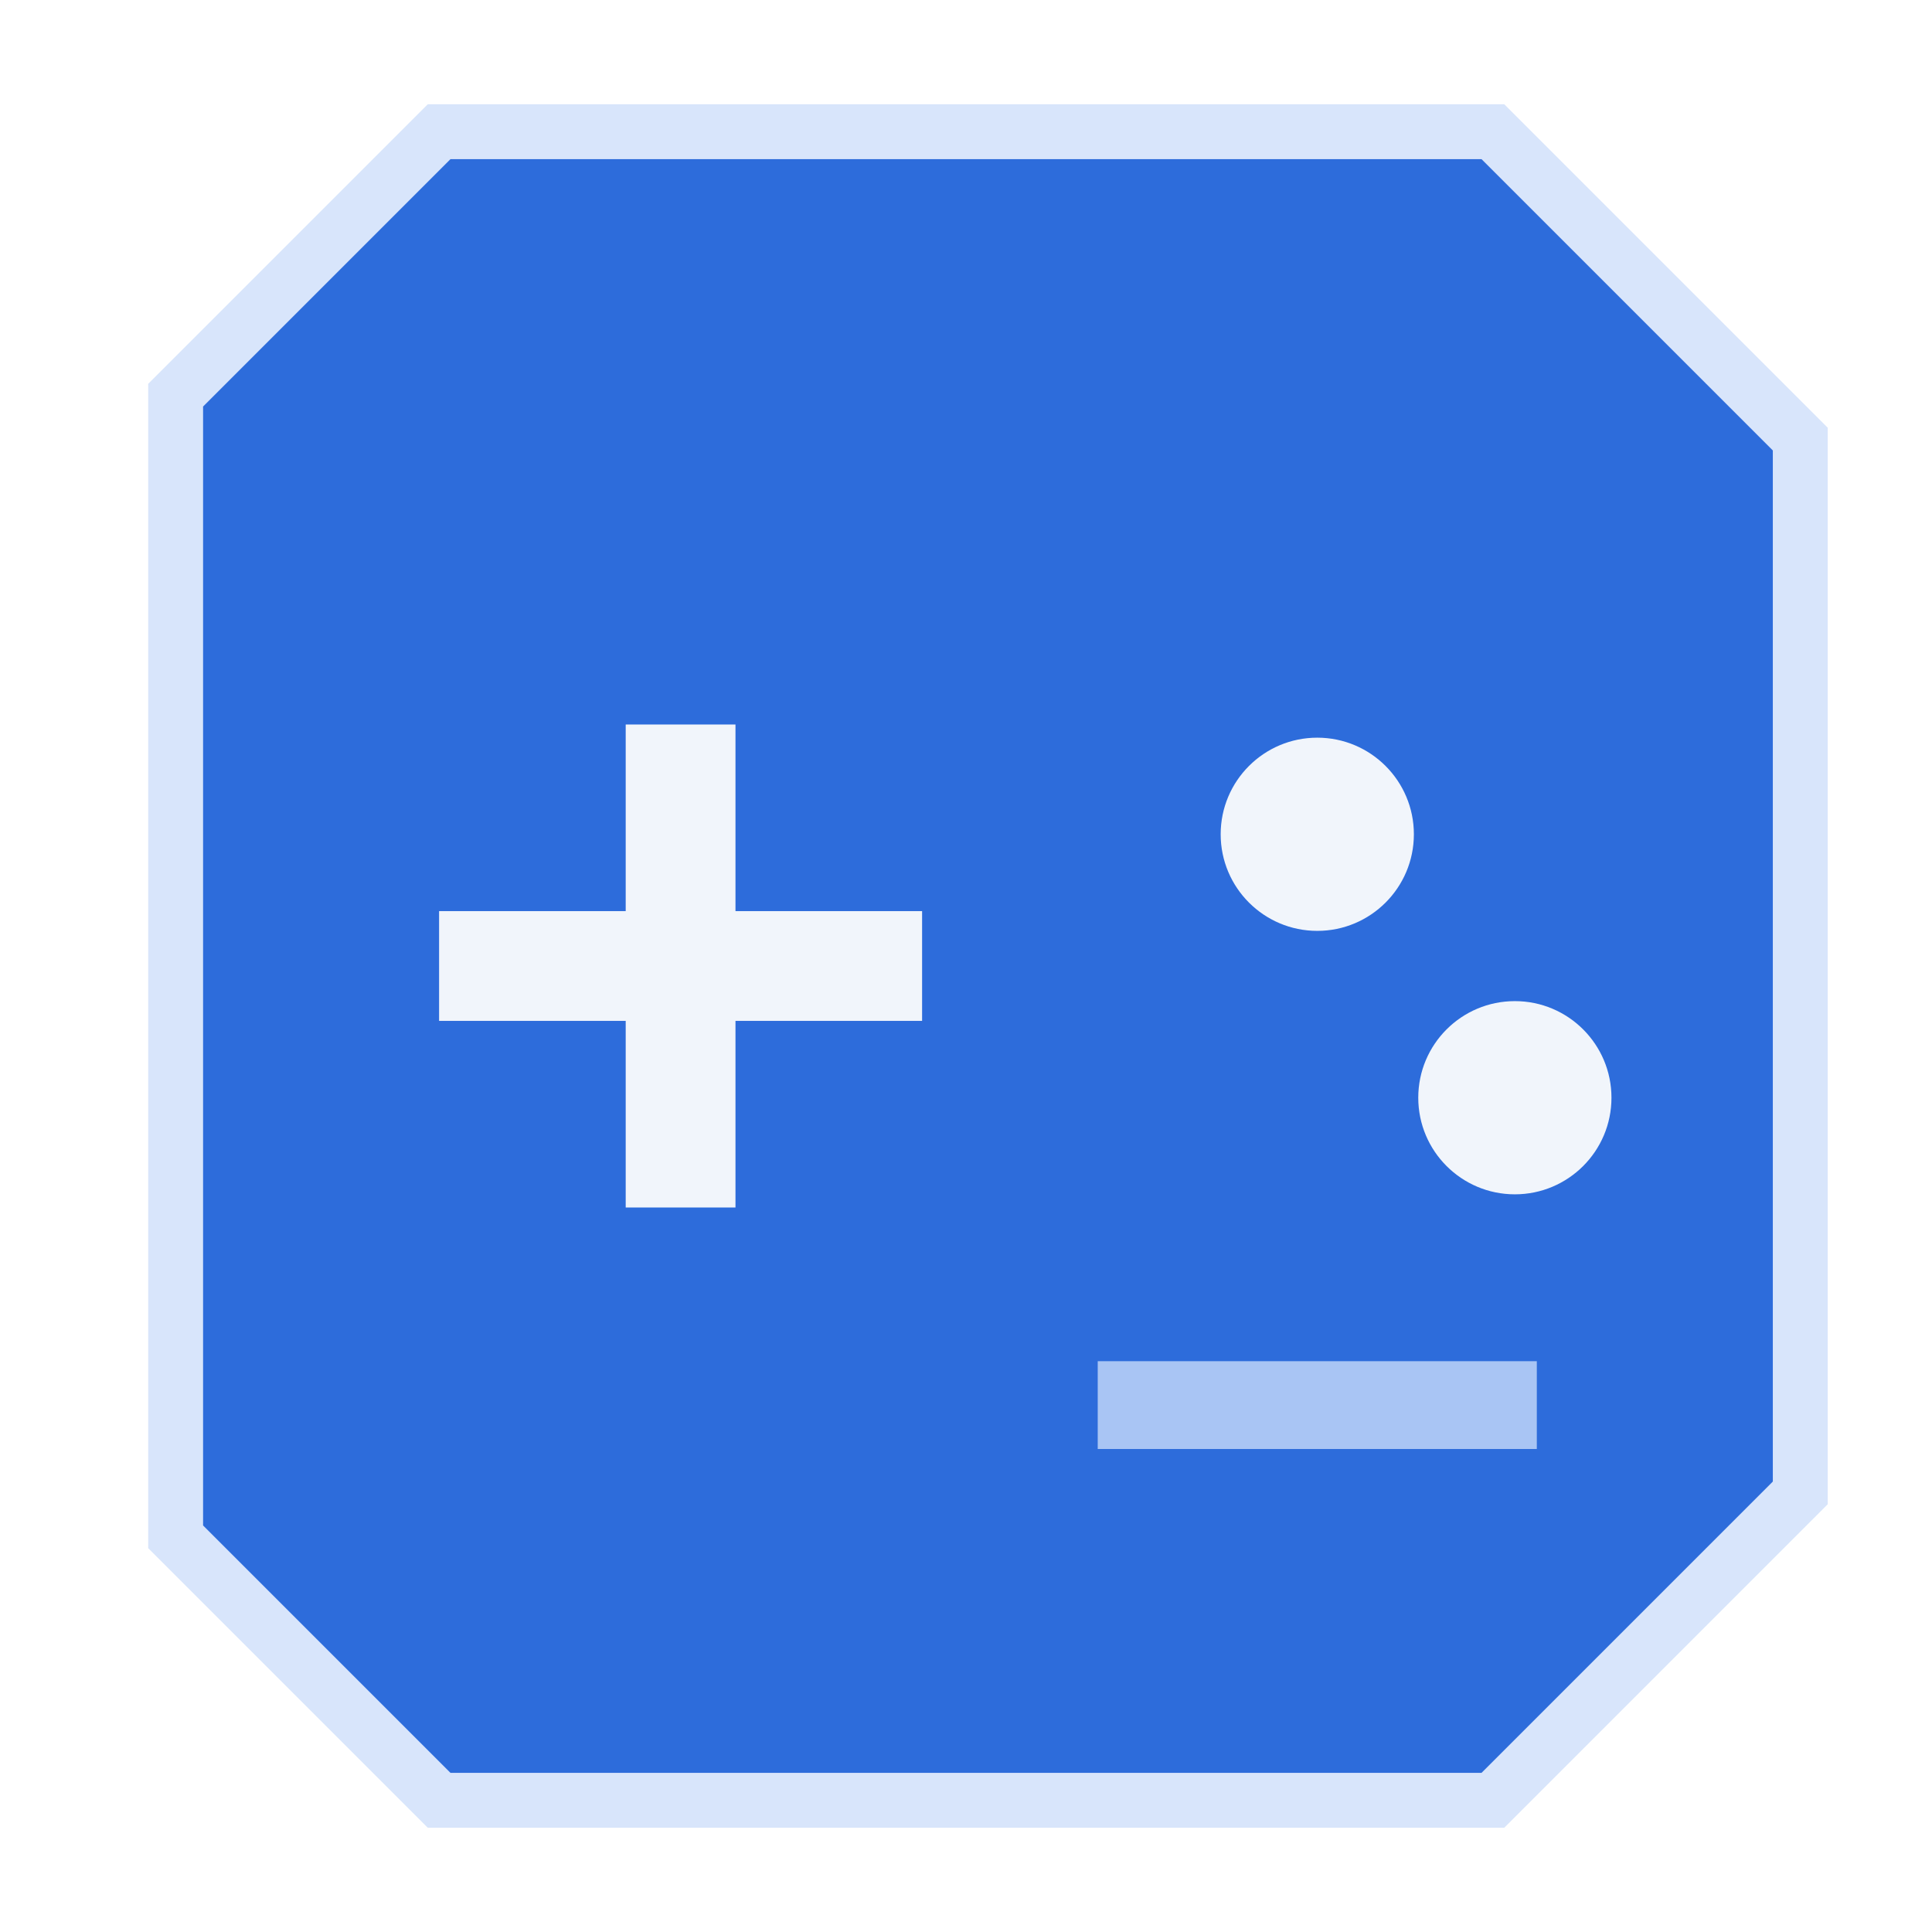
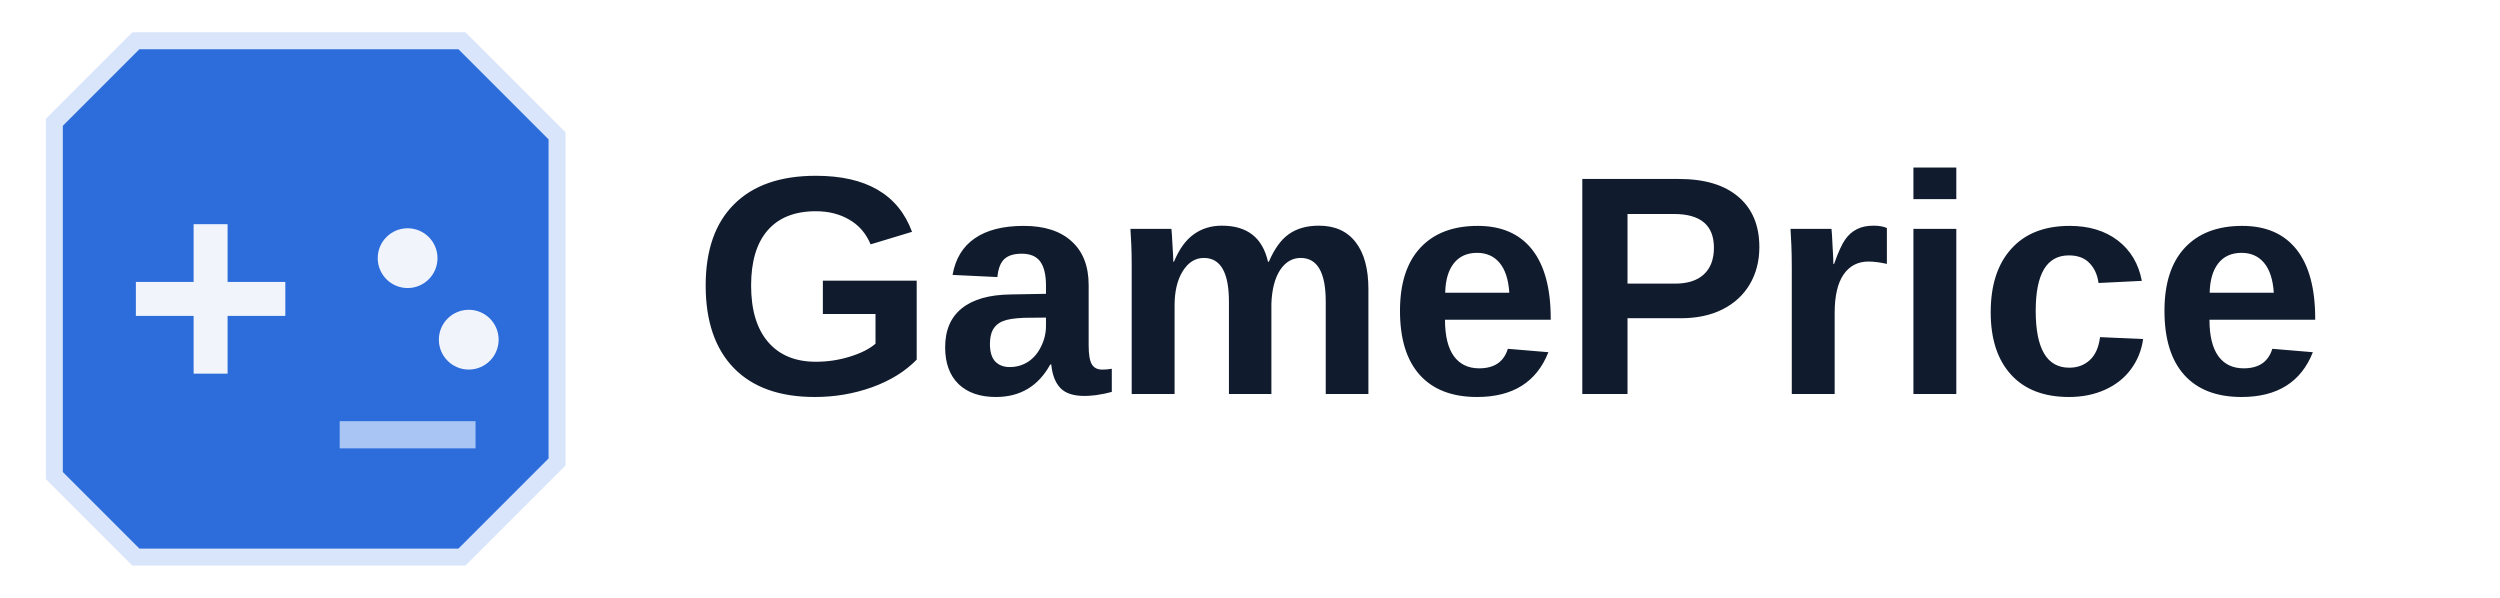
- <svg xmlns="http://www.w3.org/2000/svg" viewBox="0 0 44 44" role="img" aria-labelledby="title">
+ <svg xmlns="http://www.w3.org/2000/svg" viewBox="0 0 184 44" role="img" aria-labelledby="title">
  <path fill="#2D6CDB" stroke="#D8E5FB" stroke-width="1.25" d="M4 9 10 3h24l7 7v24l-7 7H10l-6-6V9Z" />
  <path fill="none" stroke="#F1F5FB" stroke-width="2.5" d="M10 22h11M15.5 16.5v11" />
  <circle cx="30" cy="19" r="2.2" fill="#F1F5FB" />
  <circle cx="34.5" cy="25" r="2.2" fill="#F1F5FB" />
  <path fill="none" stroke="#A9C5F4" stroke-width="2" d="M25 32h10" />
+   <text x="51" y="29" fill="#101B2D" font-family="Aptos, Segoe UI, Tahoma, Arial, sans-serif" font-size="23" font-weight="700" letter-spacing="0">GamePrice</text>
</svg>
